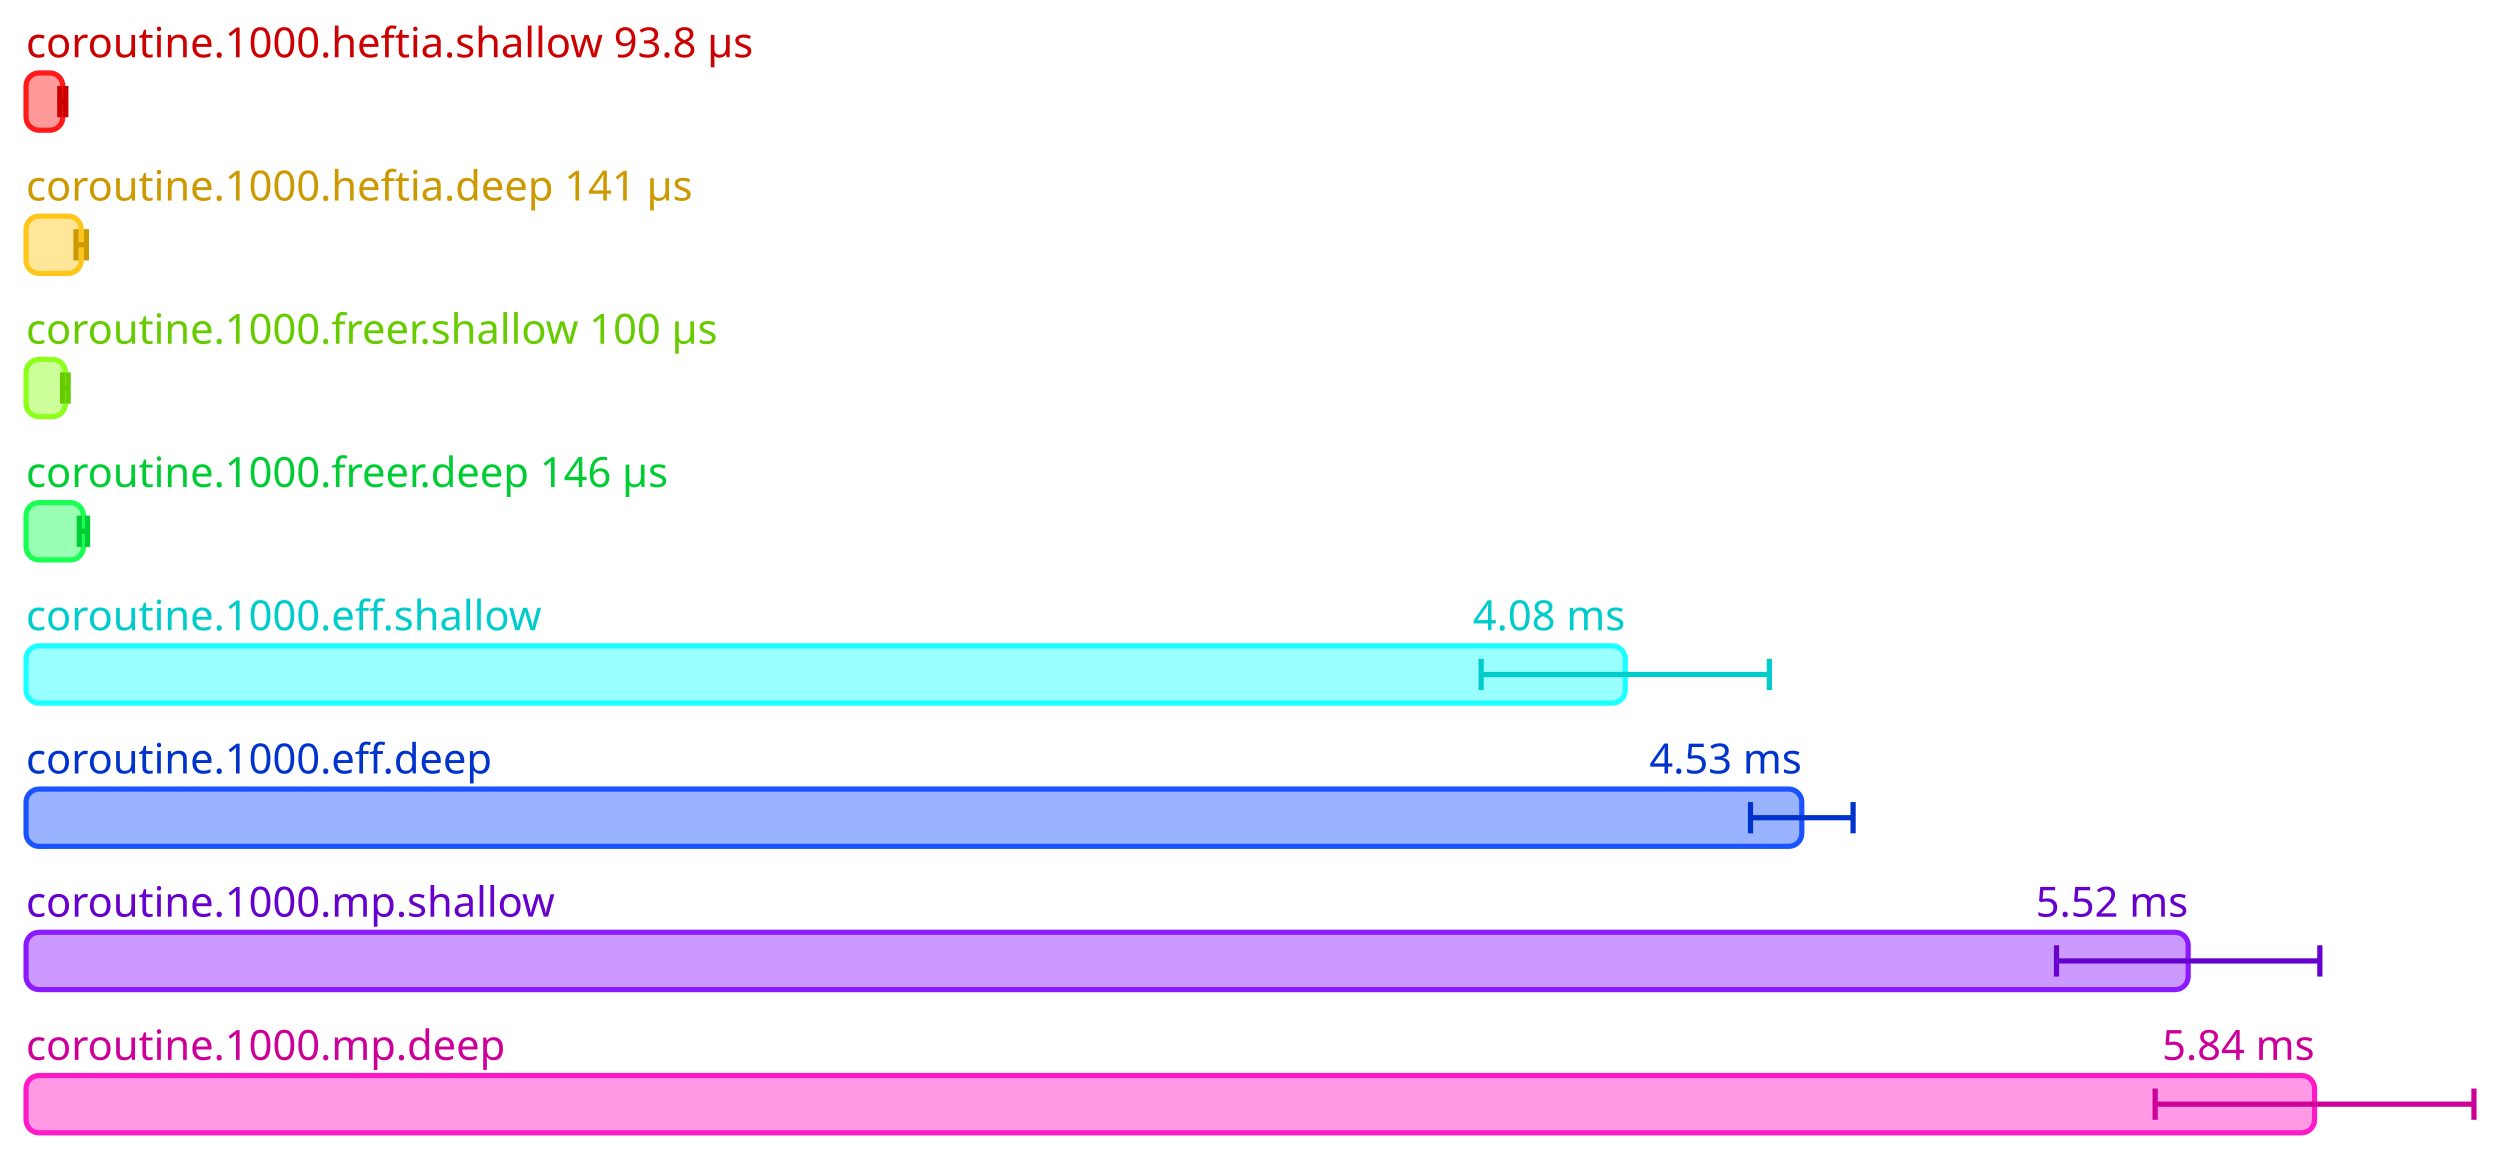
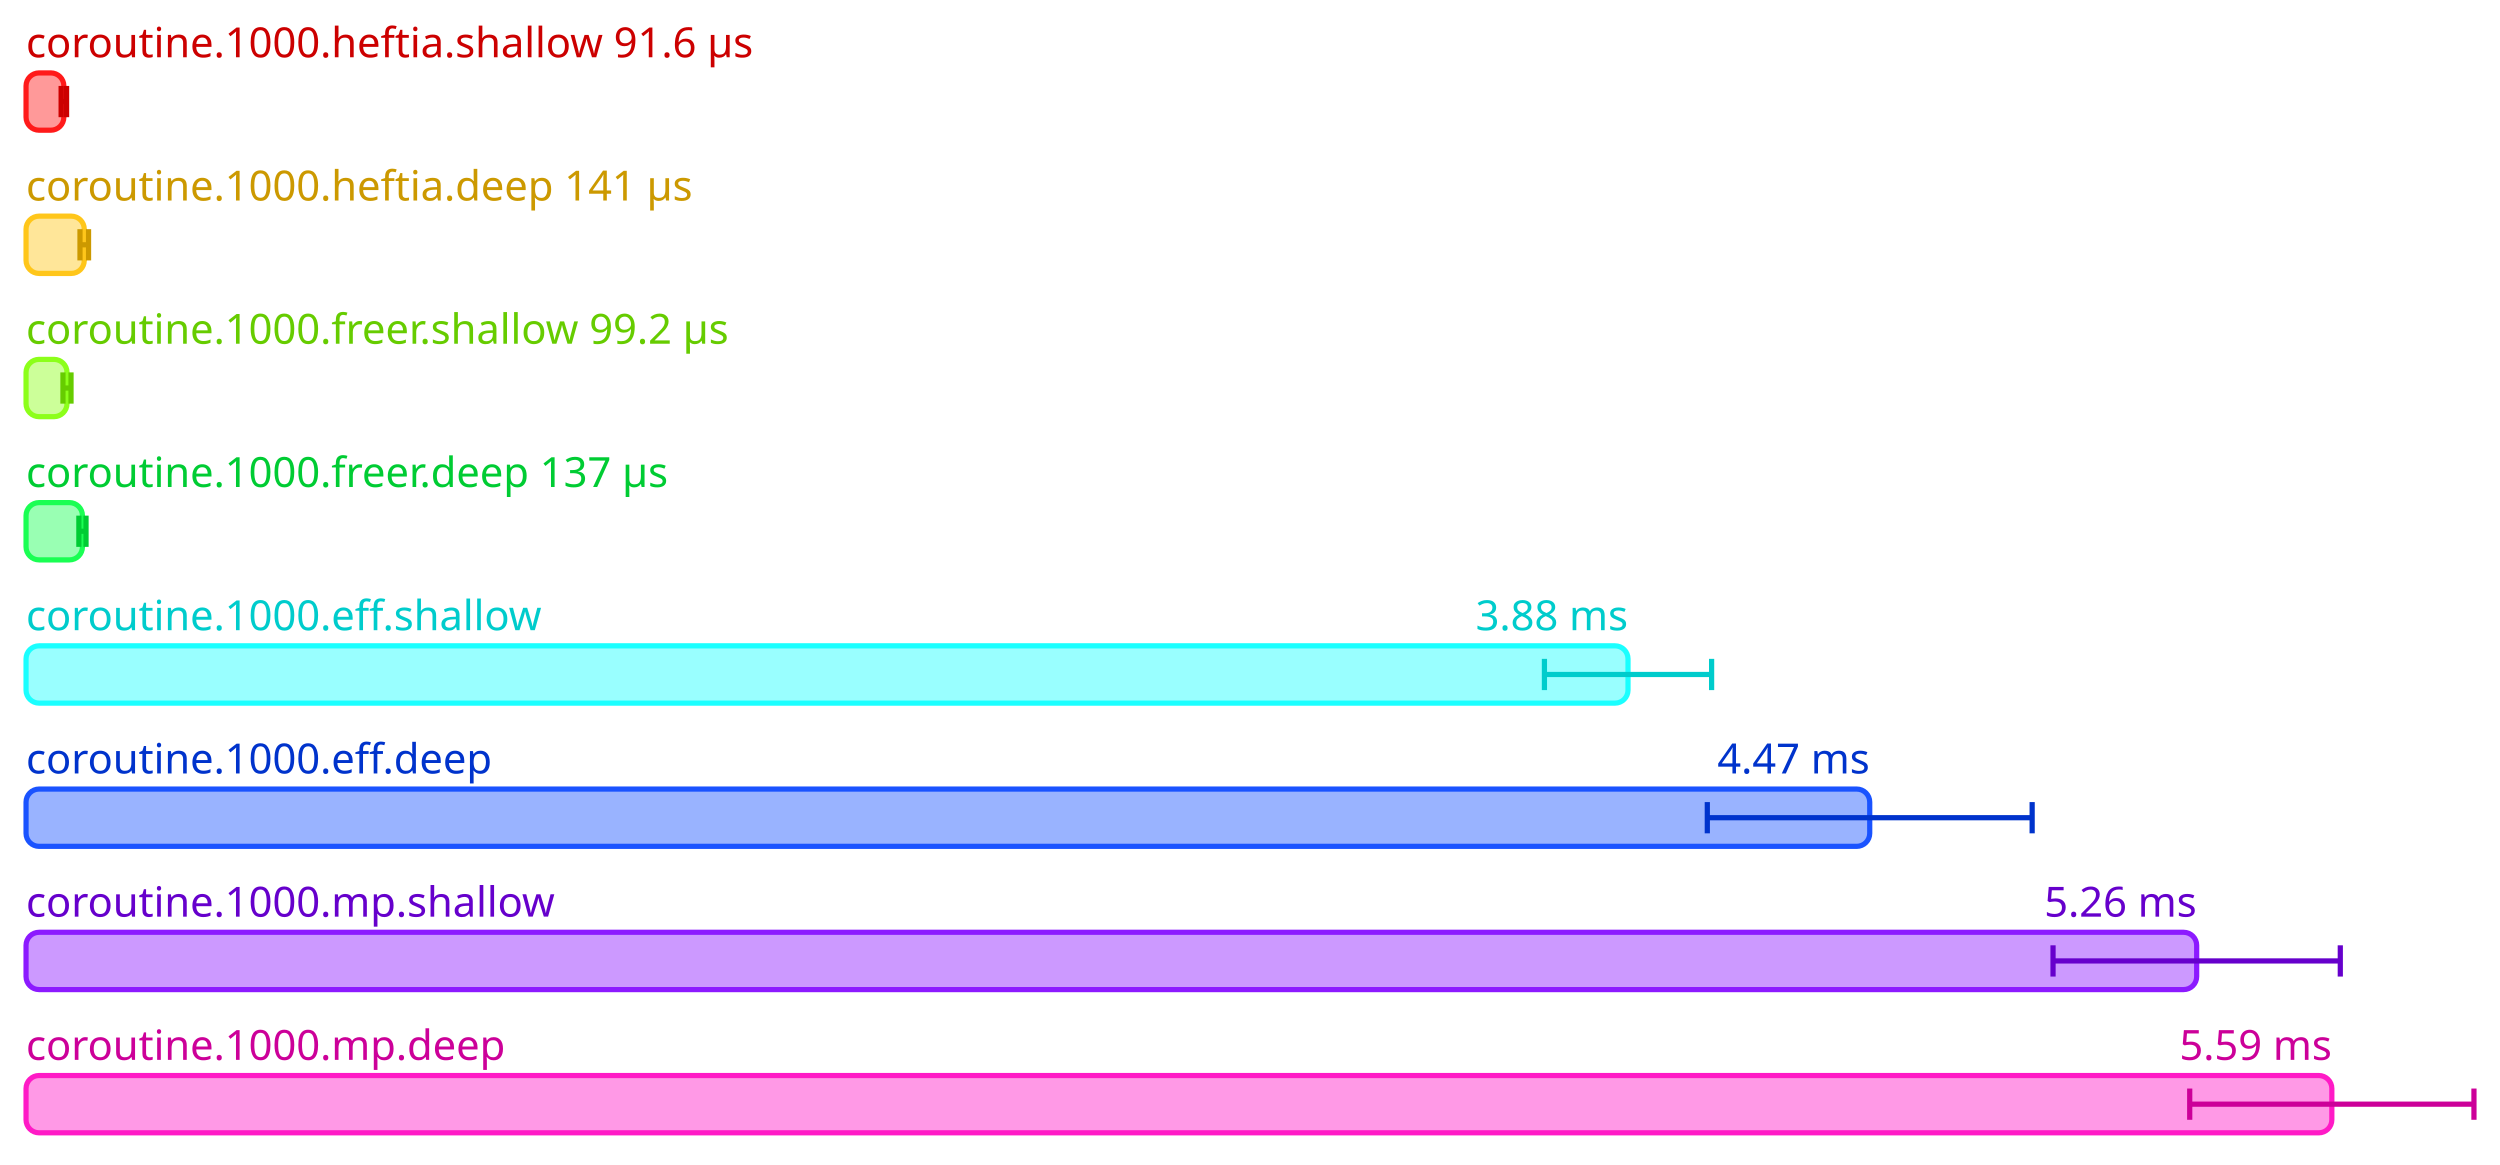
<svg xmlns="http://www.w3.org/2000/svg" height="447" width="960.0" font-size="16" font-family="sans-serif" stroke-width="2">
  <g transform="translate(10.0 0)">
-     <text fill="hsl(0, 100%, 40%)" y="22">coroutine.1000.heftia.shallow 93.8 μs</text>
+     <text fill="hsl(0, 100%, 40%)" y="22">coroutine.1000.heftia.shallow 91.6 μs</text>
    <g>
-       <rect y="28" rx="5" height="22" width="14.114" fill="hsl(0, 100%, 80%)" stroke="hsl(0, 100%, 55%)" />
+       <rect y="28" rx="5" height="22" width="14.52" fill="hsl(0, 100%, 80%)" stroke="hsl(0, 100%, 55%)" />
      <g stroke="hsl(0, 100%, 40%)">
-         <line x1="12.959" x2="15.268" y1="39" y2="39" />
-         <line x1="12.959" x2="12.959" y1="33" y2="45" />
-         <line x1="15.268" x2="15.268" y1="33" y2="45" />
+         <line x1="13.473" x2="15.566" y1="39" y2="39" />
+         <line x1="13.473" x2="13.473" y1="33" y2="45" />
+         <line x1="15.566" x2="15.566" y1="33" y2="45" />
      </g>
    </g>
    <text fill="hsl(45, 100%, 40%)" y="77">coroutine.1000.heftia.deep 141  μs</text>
    <g>
-       <rect y="83" rx="5" height="22" width="21.179" fill="hsl(45, 100%, 80%)" stroke="hsl(45, 100%, 55%)" />
+       <rect y="83" rx="5" height="22" width="22.358" fill="hsl(45, 100%, 80%)" stroke="hsl(45, 100%, 55%)" />
      <g stroke="hsl(45, 100%, 40%)">
-         <line x1="19.186" x2="23.172" y1="94" y2="94" />
-         <line x1="19.186" x2="19.186" y1="88" y2="100" />
-         <line x1="23.172" x2="23.172" y1="88" y2="100" />
+         <line x1="20.715" x2="24.001" y1="94" y2="94" />
+         <line x1="20.715" x2="20.715" y1="88" y2="100" />
+         <line x1="24.001" x2="24.001" y1="88" y2="100" />
      </g>
    </g>
-     <text fill="hsl(90, 100%, 40%)" y="132">coroutine.1000.freer.shallow 100  μs</text>
+     <text fill="hsl(90, 100%, 40%)" y="132">coroutine.1000.freer.shallow 99.2 μs</text>
    <g>
-       <rect y="138" rx="5" height="22" width="15.111" fill="hsl(90, 100%, 80%)" stroke="hsl(90, 100%, 55%)" />
+       <rect y="138" rx="5" height="22" width="15.723" fill="hsl(90, 100%, 80%)" stroke="hsl(90, 100%, 55%)" />
      <g stroke="hsl(90, 100%, 40%)">
-         <line x1="14.041" x2="16.181" y1="149" y2="149" />
-         <line x1="14.041" x2="14.041" y1="143" y2="155" />
-         <line x1="16.181" x2="16.181" y1="143" y2="155" />
+         <line x1="14.175" x2="17.271" y1="149" y2="149" />
+         <line x1="14.175" x2="14.175" y1="143" y2="155" />
+         <line x1="17.271" x2="17.271" y1="143" y2="155" />
      </g>
    </g>
-     <text fill="hsl(135, 100%, 40%)" y="187">coroutine.1000.freer.deep 146  μs</text>
+     <text fill="hsl(135, 100%, 40%)" y="187">coroutine.1000.freer.deep 137  μs</text>
    <g>
-       <rect y="193" rx="5" height="22" width="22.04" fill="hsl(135, 100%, 80%)" stroke="hsl(135, 100%, 55%)" />
+       <rect y="193" rx="5" height="22" width="21.659" fill="hsl(135, 100%, 80%)" stroke="hsl(135, 100%, 55%)" />
      <g stroke="hsl(135, 100%, 40%)">
-         <line x1="20.453" x2="23.628" y1="204" y2="204" />
-         <line x1="20.453" x2="20.453" y1="198" y2="210" />
-         <line x1="23.628" x2="23.628" y1="198" y2="210" />
+         <line x1="20.285" x2="23.033" y1="204" y2="204" />
+         <line x1="20.285" x2="20.285" y1="198" y2="210" />
+         <line x1="23.033" x2="23.033" y1="198" y2="210" />
      </g>
    </g>
    <g fill="hsl(180, 100%, 40%)">
      <text y="242">coroutine.1000.eff.shallow</text>
-       <text y="242" x="614.097" text-anchor="end">4.08 ms</text>
+       <text y="242" x="615.158" text-anchor="end">3.88 ms</text>
    </g>
    <g>
-       <rect y="248" rx="5" height="22" width="614.097" fill="hsl(180, 100%, 80%)" stroke="hsl(180, 100%, 55%)" />
+       <rect y="248" rx="5" height="22" width="615.158" fill="hsl(180, 100%, 80%)" stroke="hsl(180, 100%, 55%)" />
      <g stroke="hsl(180, 100%, 40%)">
-         <line x1="558.76" x2="669.434" y1="259" y2="259" />
-         <line x1="558.76" x2="558.76" y1="253" y2="265" />
-         <line x1="669.434" x2="669.434" y1="253" y2="265" />
+         <line x1="583.059" x2="647.257" y1="259" y2="259" />
+         <line x1="583.059" x2="583.059" y1="253" y2="265" />
+         <line x1="647.257" x2="647.257" y1="253" y2="265" />
      </g>
    </g>
    <g fill="hsl(225, 100%, 40%)">
      <text y="297">coroutine.1000.eff.deep</text>
-       <text y="297" x="681.888" text-anchor="end">4.53 ms</text>
+       <text y="297" x="707.975" text-anchor="end">4.47 ms</text>
    </g>
    <g>
-       <rect y="303" rx="5" height="22" width="681.888" fill="hsl(225, 100%, 80%)" stroke="hsl(225, 100%, 55%)" />
+       <rect y="303" rx="5" height="22" width="707.975" fill="hsl(225, 100%, 80%)" stroke="hsl(225, 100%, 55%)" />
      <g stroke="hsl(225, 100%, 40%)">
-         <line x1="662.191" x2="701.585" y1="314" y2="314" />
-         <line x1="662.191" x2="662.191" y1="308" y2="320" />
-         <line x1="701.585" x2="701.585" y1="308" y2="320" />
+         <line x1="645.605" x2="770.346" y1="314" y2="314" />
+         <line x1="645.605" x2="645.605" y1="308" y2="320" />
+         <line x1="770.346" x2="770.346" y1="308" y2="320" />
      </g>
    </g>
    <g fill="hsl(270, 100%, 40%)">
      <text y="352">coroutine.1000.mp.shallow</text>
-       <text y="352" x="830.258" text-anchor="end">5.52 ms</text>
+       <text y="352" x="833.52" text-anchor="end">5.26 ms</text>
    </g>
    <g>
-       <rect y="358" rx="5" height="22" width="830.258" fill="hsl(270, 100%, 80%)" stroke="hsl(270, 100%, 55%)" />
+       <rect y="358" rx="5" height="22" width="833.52" fill="hsl(270, 100%, 80%)" stroke="hsl(270, 100%, 55%)" />
      <g stroke="hsl(270, 100%, 40%)">
-         <line x1="779.694" x2="880.821" y1="369" y2="369" />
-         <line x1="779.694" x2="779.694" y1="363" y2="375" />
-         <line x1="880.821" x2="880.821" y1="363" y2="375" />
+         <line x1="778.366" x2="888.673" y1="369" y2="369" />
+         <line x1="778.366" x2="778.366" y1="363" y2="375" />
+         <line x1="888.673" x2="888.673" y1="363" y2="375" />
      </g>
    </g>
    <g fill="hsl(315, 100%, 40%)">
      <text y="407">coroutine.1000.mp.deep</text>
-       <text y="407" x="878.793" text-anchor="end">5.84 ms</text>
+       <text y="407" x="885.426" text-anchor="end">5.59 ms</text>
    </g>
    <g>
-       <rect y="413" rx="5" height="22" width="878.793" fill="hsl(315, 100%, 80%)" stroke="hsl(315, 100%, 55%)" />
+       <rect y="413" rx="5" height="22" width="885.426" fill="hsl(315, 100%, 80%)" stroke="hsl(315, 100%, 55%)" />
      <g stroke="hsl(315, 100%, 40%)">
-         <line x1="817.585" x2="940.0" y1="424" y2="424" />
-         <line x1="817.585" x2="817.585" y1="418" y2="430" />
+         <line x1="830.852" x2="940.0" y1="424" y2="424" />
+         <line x1="830.852" x2="830.852" y1="418" y2="430" />
        <line x1="940.0" x2="940.0" y1="418" y2="430" />
      </g>
    </g>
  </g>
</svg>
